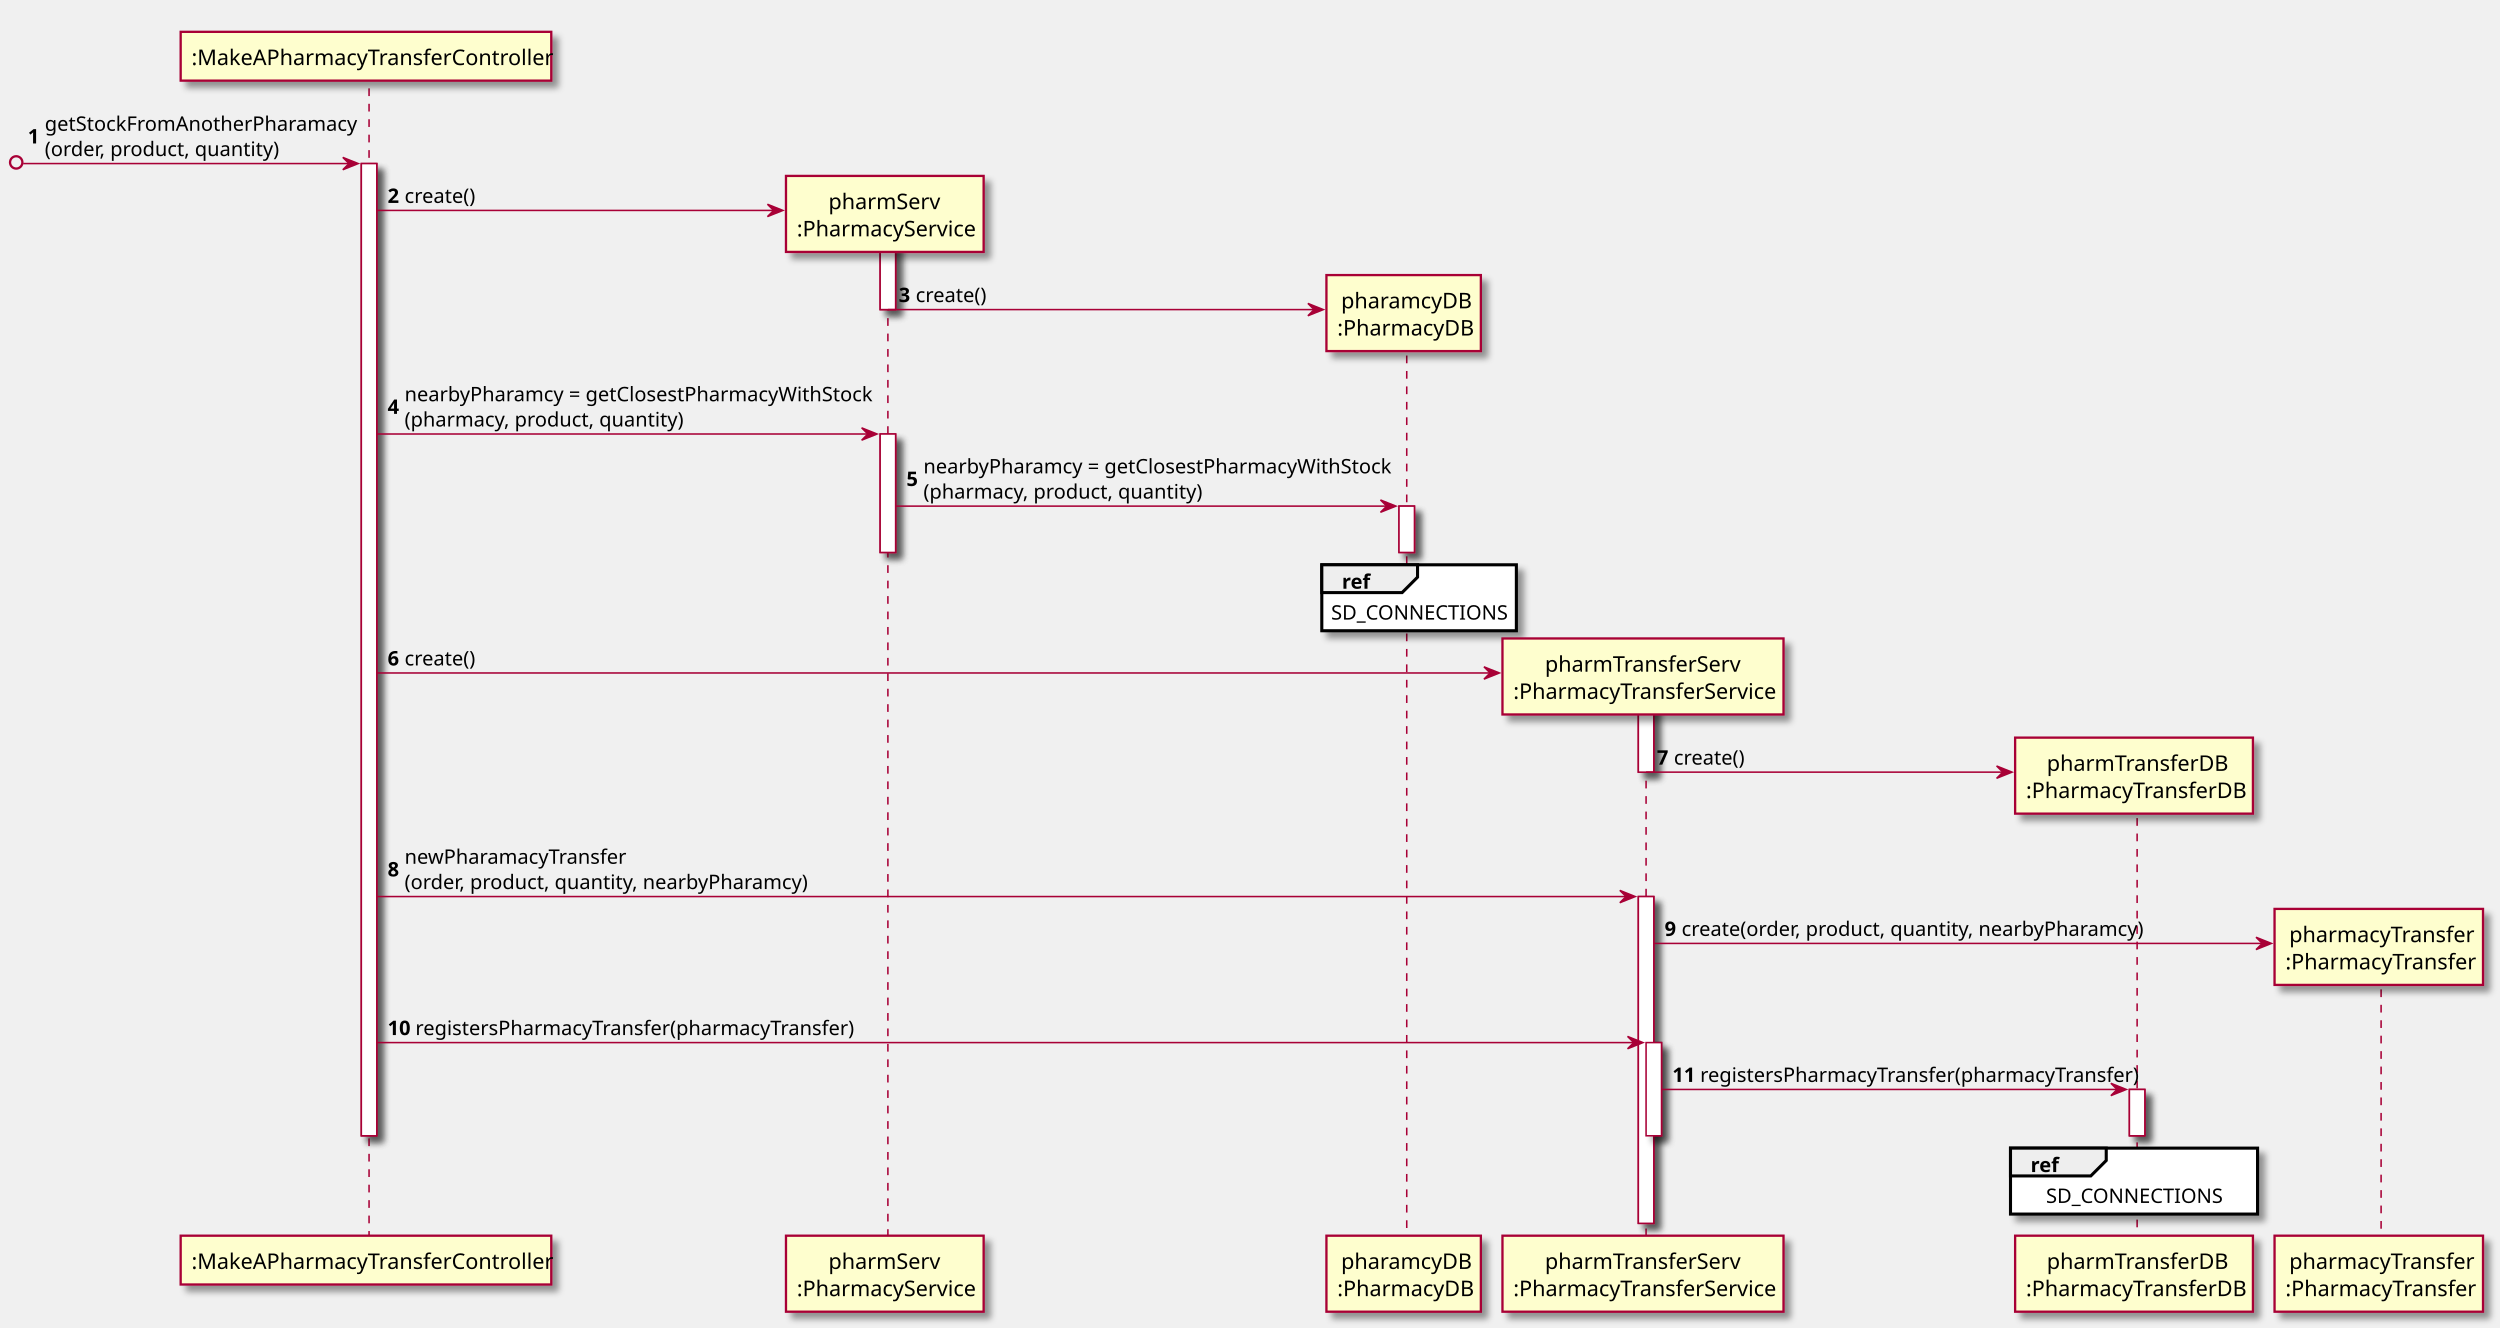
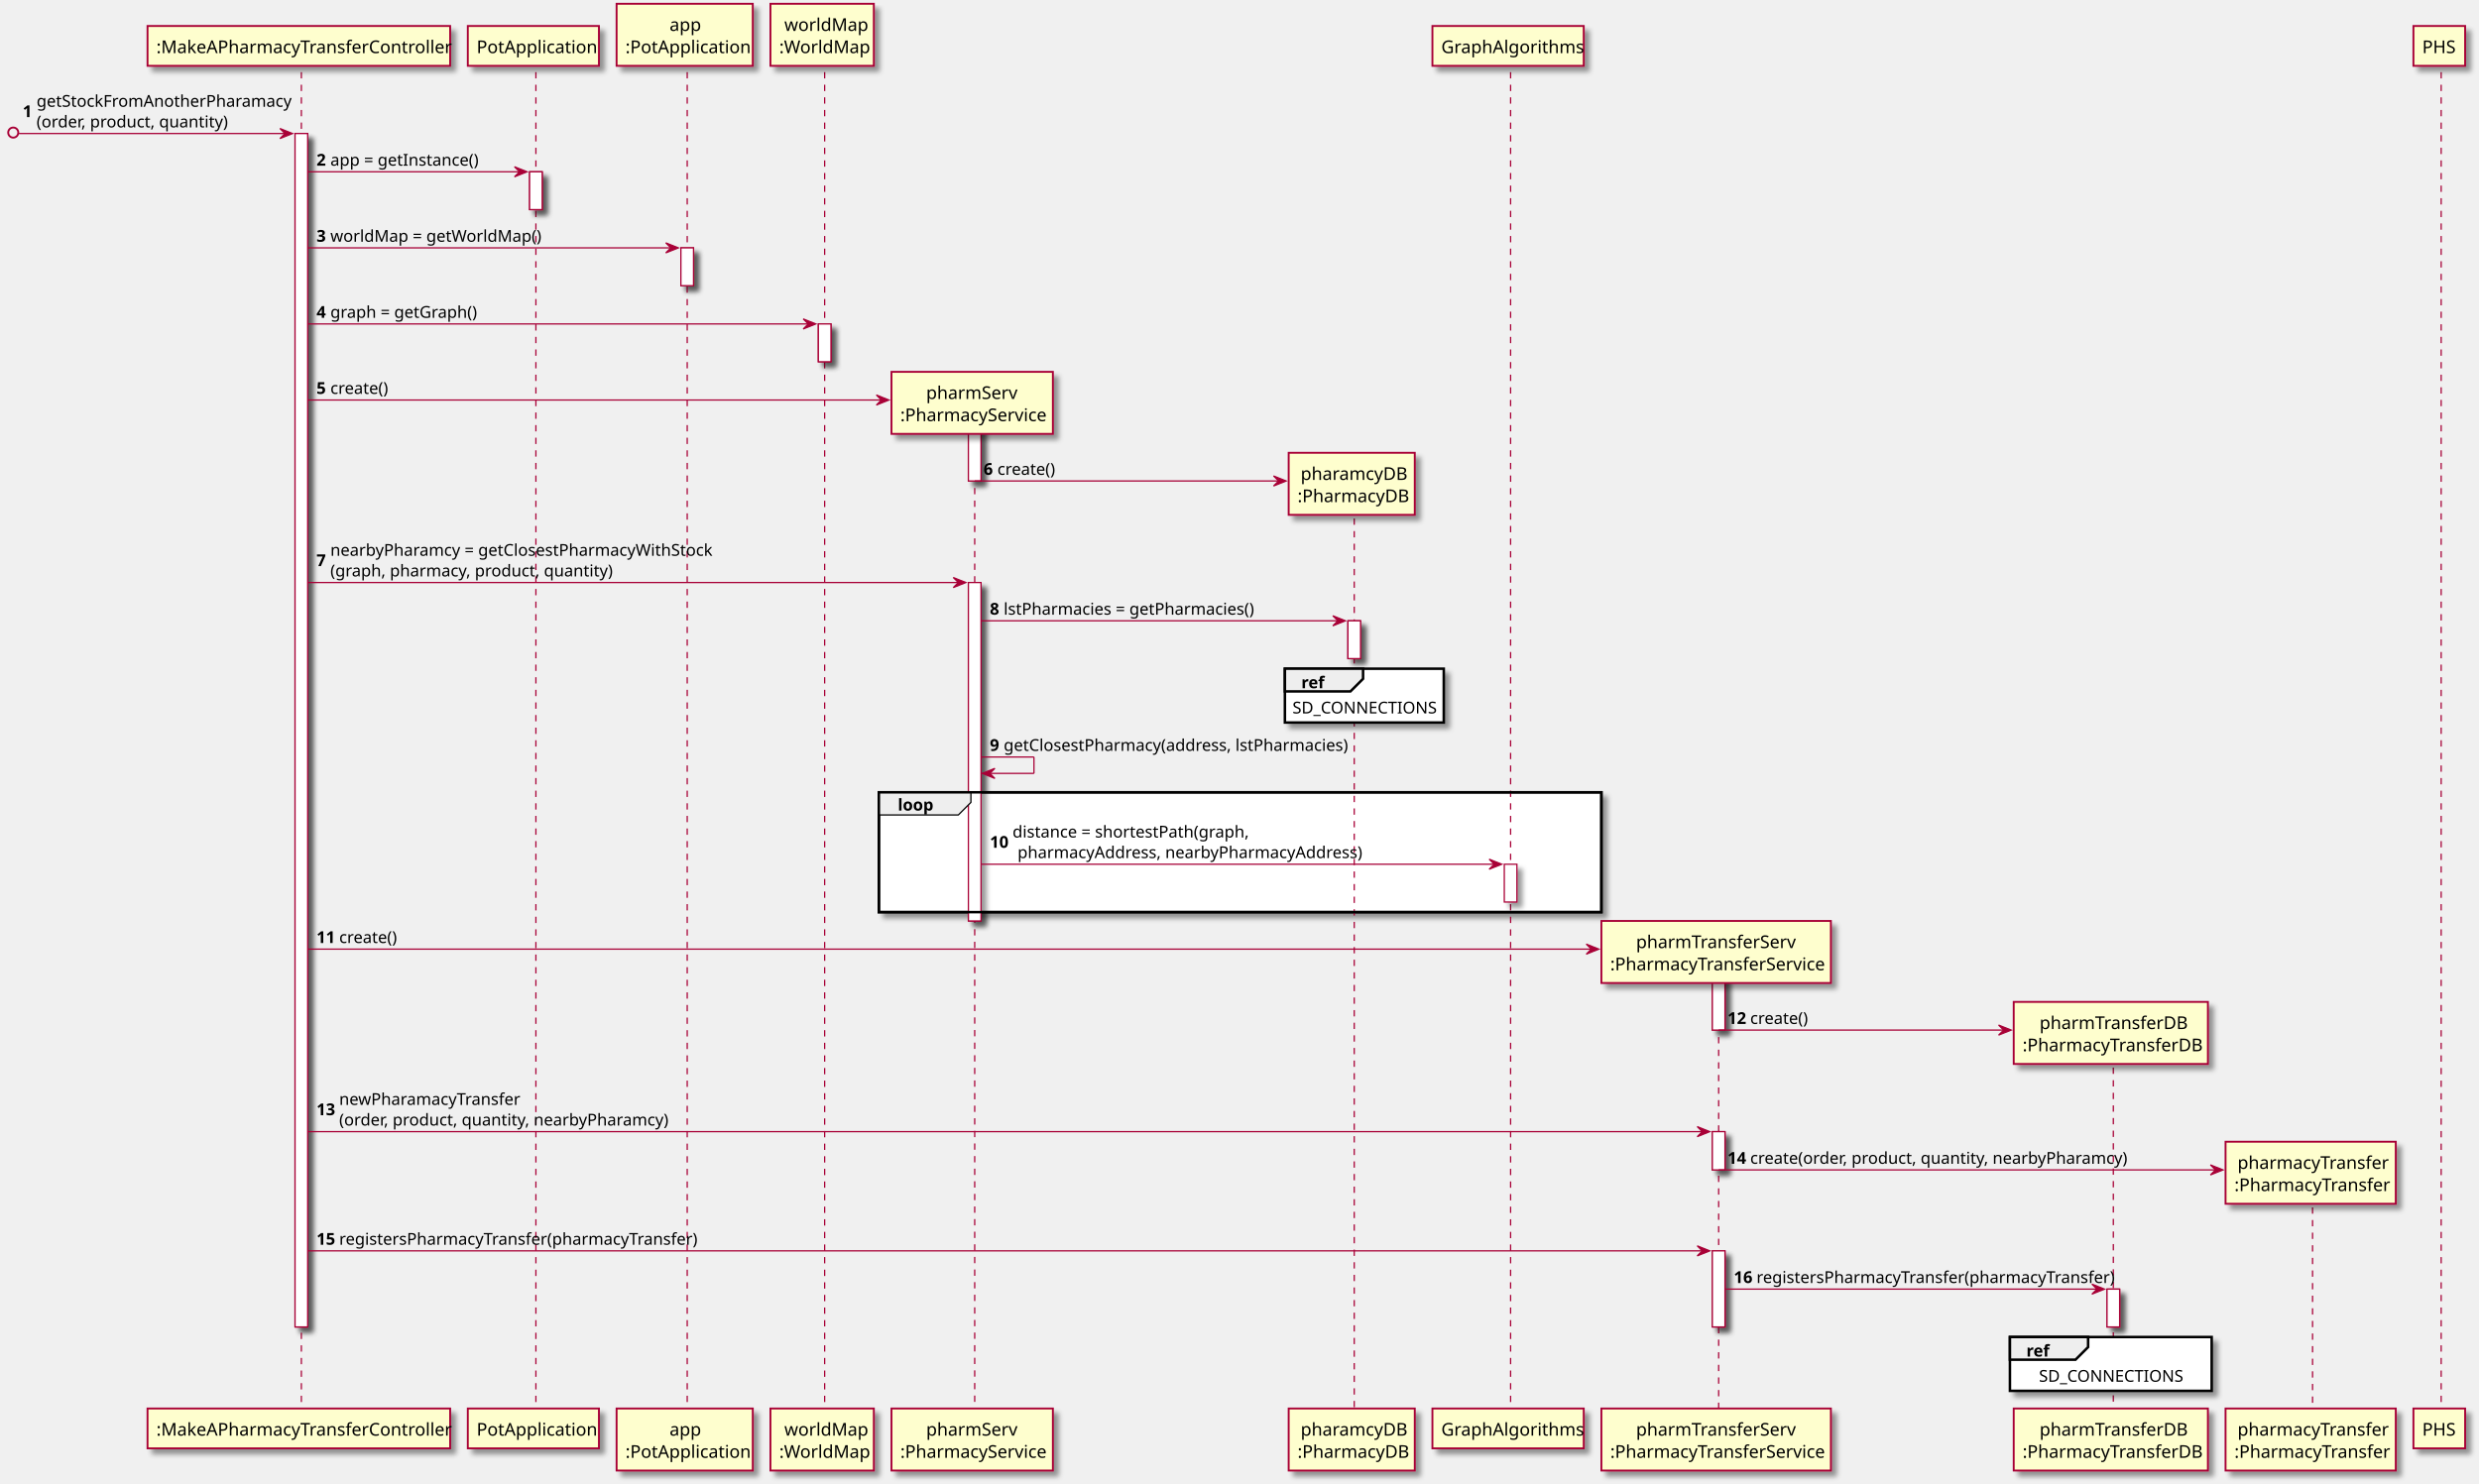
- <svg xmlns="http://www.w3.org/2000/svg" contentScriptType="application/ecmascript" contentStyleType="text/css" height="860px" preserveAspectRatio="none" style="width:1619px;height:860px;" version="1.1" viewBox="0 0 1619 860" width="1619px" zoomAndPan="magnify">
+ <svg xmlns="http://www.w3.org/2000/svg" contentScriptType="application/ecmascript" contentStyleType="text/css" height="1177px" preserveAspectRatio="none" style="width:1966px;height:1177px;" version="1.1" viewBox="0 0 1966 1177" width="1966px" zoomAndPan="magnify">
  <defs>
-     <filter height="300%" id="f1alpgncygvl6y" width="300%" x="-1" y="-1">
+     <filter height="300%" id="fee8aoqohk8it" width="300%" x="-1" y="-1">
      <feGaussianBlur result="blurOut" stdDeviation="2.0" />
      <feColorMatrix in="blurOut" result="blurOut2" type="matrix" values="0 0 0 0 0 0 0 0 0 0 0 0 0 0 0 0 0 0 .4 0" />
      <feOffset dx="4.0" dy="4.0" in="blurOut2" result="blurOut3" />
      <feBlend in="SourceGraphic" in2="blurOut3" mode="normal" />
    </filter>
  </defs>
  <g>
-     <rect fill="#FFFFFF" filter="url(#f1alpgncygvl6y)" height="629.609" style="stroke: #A80036; stroke-width: 1.0;" width="10" x="234" y="105.922" />
-     <rect fill="#FFFFFF" filter="url(#f1alpgncygvl6y)" height="54.219" style="stroke: #A80036; stroke-width: 1.0;" width="10" x="570" y="146.273" />
-     <rect fill="#FFFFFF" filter="url(#f1alpgncygvl6y)" height="76.703" style="stroke: #A80036; stroke-width: 1.0;" width="10" x="570" y="281.062" />
-     <rect fill="#FFFFFF" filter="url(#f1alpgncygvl6y)" height="30" style="stroke: #A80036; stroke-width: 1.0;" width="10" x="906" y="327.766" />
-     <rect fill="#FFFFFF" filter="url(#f1alpgncygvl6y)" height="54.219" style="stroke: #A80036; stroke-width: 1.0;" width="10" x="1061" y="445.82" />
-     <rect fill="#FFFFFF" filter="url(#f1alpgncygvl6y)" height="211.625" style="stroke: #A80036; stroke-width: 1.0;" width="10" x="1061" y="580.609" />
-     <rect fill="#FFFFFF" filter="url(#f1alpgncygvl6y)" height="60.352" style="stroke: #A80036; stroke-width: 1.0;" width="10" x="1066" y="675.18" />
-     <rect fill="#FFFFFF" filter="url(#f1alpgncygvl6y)" height="30" style="stroke: #A80036; stroke-width: 1.0;" width="10" x="1379" y="705.531" />
-     <line style="stroke: #A80036; stroke-width: 1.0; stroke-dasharray: 5.0,5.0;" x1="239" x2="239" y1="57.219" y2="801.234" />
-     <line style="stroke: #A80036; stroke-width: 1.0; stroke-dasharray: 5.0,5.0;" x1="575" x2="575" y1="156.031" y2="801.234" />
-     <line style="stroke: #A80036; stroke-width: 1.0; stroke-dasharray: 5.0,5.0;" x1="911" x2="911" y1="220.25" y2="801.234" />
-     <line style="stroke: #A80036; stroke-width: 1.0; stroke-dasharray: 5.0,5.0;" x1="1066" x2="1066" y1="455.578" y2="801.234" />
-     <line style="stroke: #A80036; stroke-width: 1.0; stroke-dasharray: 5.0,5.0;" x1="1384" x2="1384" y1="519.797" y2="801.234" />
-     <line style="stroke: #A80036; stroke-width: 1.0; stroke-dasharray: 5.0,5.0;" x1="1542" x2="1542" y1="630.719" y2="801.234" />
-     <rect fill="#FEFECE" filter="url(#f1alpgncygvl6y)" height="31.609" style="stroke: #A80036; stroke-width: 1.5;" width="240" x="117" y="20.609" />
+     <rect fill="#FFFFFF" filter="url(#fee8aoqohk8it)" height="946.719" style="stroke: #A80036; stroke-width: 1.0;" width="10" x="234" y="105.922" />
+     <rect fill="#FFFFFF" filter="url(#fee8aoqohk8it)" height="30" style="stroke: #A80036; stroke-width: 1.0;" width="10" x="420" y="136.273" />
+     <rect fill="#FFFFFF" filter="url(#fee8aoqohk8it)" height="30" style="stroke: #A80036; stroke-width: 1.0;" width="10" x="540" y="196.625" />
+     <rect fill="#FFFFFF" filter="url(#fee8aoqohk8it)" height="30" style="stroke: #A80036; stroke-width: 1.0;" width="10" x="649" y="256.977" />
+     <rect fill="#FFFFFF" filter="url(#fee8aoqohk8it)" height="54.219" style="stroke: #A80036; stroke-width: 1.0;" width="10" x="768" y="327.328" />
+     <rect fill="#FFFFFF" filter="url(#fee8aoqohk8it)" height="268.461" style="stroke: #A80036; stroke-width: 1.0;" width="10" x="768" y="462.117" />
+     <rect fill="#FFFFFF" filter="url(#fee8aoqohk8it)" height="30" style="stroke: #A80036; stroke-width: 1.0;" width="10" x="1069" y="492.469" />
+     <rect fill="#FFFFFF" filter="url(#fee8aoqohk8it)" height="30" style="stroke: #A80036; stroke-width: 1.0;" width="10" x="1193" y="685.578" />
+     <rect fill="#FFFFFF" filter="url(#fee8aoqohk8it)" height="54.219" style="stroke: #A80036; stroke-width: 1.0;" width="10" x="1358" y="762.93" />
+     <rect fill="#FFFFFF" filter="url(#fee8aoqohk8it)" height="30.352" style="stroke: #A80036; stroke-width: 1.0;" width="10" x="1358" y="897.719" />
+     <rect fill="#FFFFFF" filter="url(#fee8aoqohk8it)" height="60.352" style="stroke: #A80036; stroke-width: 1.0;" width="10" x="1358" y="992.289" />
+     <rect fill="#FFFFFF" filter="url(#fee8aoqohk8it)" height="30" style="stroke: #A80036; stroke-width: 1.0;" width="10" x="1671" y="1022.641" />
+     <rect fill="#FFFFFF" filter="url(#fee8aoqohk8it)" height="95.055" style="stroke: #000000; stroke-width: 2.0;" width="573" x="697" y="628.523" />
+     <line style="stroke: #A80036; stroke-width: 1.0; stroke-dasharray: 5.0,5.0;" x1="239" x2="239" y1="57.219" y2="1118.344" />
+     <line style="stroke: #A80036; stroke-width: 1.0; stroke-dasharray: 5.0,5.0;" x1="425" x2="425" y1="57.219" y2="1118.344" />
+     <line style="stroke: #A80036; stroke-width: 1.0; stroke-dasharray: 5.0,5.0;" x1="545" x2="545" y1="57.219" y2="1118.344" />
+     <line style="stroke: #A80036; stroke-width: 1.0; stroke-dasharray: 5.0,5.0;" x1="654" x2="654" y1="57.219" y2="1118.344" />
+     <line style="stroke: #A80036; stroke-width: 1.0; stroke-dasharray: 5.0,5.0;" x1="773" x2="773" y1="337.086" y2="1118.344" />
+     <line style="stroke: #A80036; stroke-width: 1.0; stroke-dasharray: 5.0,5.0;" x1="1074" x2="1074" y1="401.305" y2="1118.344" />
+     <line style="stroke: #A80036; stroke-width: 1.0; stroke-dasharray: 5.0,5.0;" x1="1198" x2="1198" y1="57.219" y2="1118.344" />
+     <line style="stroke: #A80036; stroke-width: 1.0; stroke-dasharray: 5.0,5.0;" x1="1363" x2="1363" y1="772.688" y2="1118.344" />
+     <line style="stroke: #A80036; stroke-width: 1.0; stroke-dasharray: 5.0,5.0;" x1="1676" x2="1676" y1="836.906" y2="1118.344" />
+     <line style="stroke: #A80036; stroke-width: 1.0; stroke-dasharray: 5.0,5.0;" x1="1834" x2="1834" y1="947.828" y2="1118.344" />
+     <line style="stroke: #A80036; stroke-width: 1.0; stroke-dasharray: 5.0,5.0;" x1="1936" x2="1936" y1="57.219" y2="1118.344" />
+     <rect fill="#FEFECE" filter="url(#fee8aoqohk8it)" height="31.609" style="stroke: #A80036; stroke-width: 1.5;" width="240" x="117" y="20.609" />
    <text fill="#000000" font-family="sans-serif" font-size="14" lengthAdjust="spacingAndGlyphs" textLength="226" x="124" y="42.143">:MakeAPharmacyTransferController</text>
-     <rect fill="#FEFECE" filter="url(#f1alpgncygvl6y)" height="31.609" style="stroke: #A80036; stroke-width: 1.5;" width="240" x="117" y="800.234" />
-     <text fill="#000000" font-family="sans-serif" font-size="14" lengthAdjust="spacingAndGlyphs" textLength="226" x="124" y="821.768">:MakeAPharmacyTransferController</text>
-     <rect fill="#FEFECE" filter="url(#f1alpgncygvl6y)" height="49.219" style="stroke: #A80036; stroke-width: 1.5;" width="128" x="509" y="800.234" />
-     <text fill="#000000" font-family="sans-serif" font-size="14" lengthAdjust="spacingAndGlyphs" textLength="69" x="536.5" y="821.768">pharmServ</text>
-     <text fill="#000000" font-family="sans-serif" font-size="14" lengthAdjust="spacingAndGlyphs" textLength="114" x="516" y="839.377">:PharmacyService</text>
-     <rect fill="#FEFECE" filter="url(#f1alpgncygvl6y)" height="49.219" style="stroke: #A80036; stroke-width: 1.5;" width="100" x="859" y="800.234" />
-     <text fill="#000000" font-family="sans-serif" font-size="14" lengthAdjust="spacingAndGlyphs" textLength="81" x="868.5" y="821.768">pharamcyDB</text>
-     <text fill="#000000" font-family="sans-serif" font-size="14" lengthAdjust="spacingAndGlyphs" textLength="86" x="866" y="839.377">:PharmacyDB</text>
-     <rect fill="#FEFECE" filter="url(#f1alpgncygvl6y)" height="49.219" style="stroke: #A80036; stroke-width: 1.5;" width="182" x="973" y="800.234" />
-     <text fill="#000000" font-family="sans-serif" font-size="14" lengthAdjust="spacingAndGlyphs" textLength="123" x="1000.5" y="821.768">pharmTransferServ</text>
-     <text fill="#000000" font-family="sans-serif" font-size="14" lengthAdjust="spacingAndGlyphs" textLength="168" x="980" y="839.377">:PharmacyTransferService</text>
-     <rect fill="#FEFECE" filter="url(#f1alpgncygvl6y)" height="49.219" style="stroke: #A80036; stroke-width: 1.5;" width="154" x="1305" y="800.234" />
-     <text fill="#000000" font-family="sans-serif" font-size="14" lengthAdjust="spacingAndGlyphs" textLength="113" x="1325.5" y="821.768">pharmTransferDB</text>
-     <text fill="#000000" font-family="sans-serif" font-size="14" lengthAdjust="spacingAndGlyphs" textLength="140" x="1312" y="839.377">:PharmacyTransferDB</text>
-     <rect fill="#FEFECE" filter="url(#f1alpgncygvl6y)" height="49.219" style="stroke: #A80036; stroke-width: 1.5;" width="135" x="1473" y="800.234" />
-     <text fill="#000000" font-family="sans-serif" font-size="14" lengthAdjust="spacingAndGlyphs" textLength="116" x="1482.5" y="821.768">pharmacyTransfer</text>
-     <text fill="#000000" font-family="sans-serif" font-size="14" lengthAdjust="spacingAndGlyphs" textLength="121" x="1480" y="839.377">:PharmacyTransfer</text>
-     <rect fill="#FFFFFF" filter="url(#f1alpgncygvl6y)" height="629.609" style="stroke: #A80036; stroke-width: 1.0;" width="10" x="234" y="105.922" />
-     <rect fill="#FFFFFF" filter="url(#f1alpgncygvl6y)" height="54.219" style="stroke: #A80036; stroke-width: 1.0;" width="10" x="570" y="146.273" />
-     <rect fill="#FFFFFF" filter="url(#f1alpgncygvl6y)" height="76.703" style="stroke: #A80036; stroke-width: 1.0;" width="10" x="570" y="281.062" />
-     <rect fill="#FFFFFF" filter="url(#f1alpgncygvl6y)" height="30" style="stroke: #A80036; stroke-width: 1.0;" width="10" x="906" y="327.766" />
-     <rect fill="#FFFFFF" filter="url(#f1alpgncygvl6y)" height="54.219" style="stroke: #A80036; stroke-width: 1.0;" width="10" x="1061" y="445.82" />
-     <rect fill="#FFFFFF" filter="url(#f1alpgncygvl6y)" height="211.625" style="stroke: #A80036; stroke-width: 1.0;" width="10" x="1061" y="580.609" />
-     <rect fill="#FFFFFF" filter="url(#f1alpgncygvl6y)" height="60.352" style="stroke: #A80036; stroke-width: 1.0;" width="10" x="1066" y="675.18" />
-     <rect fill="#FFFFFF" filter="url(#f1alpgncygvl6y)" height="30" style="stroke: #A80036; stroke-width: 1.0;" width="10" x="1379" y="705.531" />
+     <rect fill="#FEFECE" filter="url(#fee8aoqohk8it)" height="31.609" style="stroke: #A80036; stroke-width: 1.5;" width="240" x="117" y="1117.344" />
+     <text fill="#000000" font-family="sans-serif" font-size="14" lengthAdjust="spacingAndGlyphs" textLength="226" x="124" y="1138.877">:MakeAPharmacyTransferController</text>
+     <rect fill="#FEFECE" filter="url(#fee8aoqohk8it)" height="31.609" style="stroke: #A80036; stroke-width: 1.5;" width="104" x="371" y="20.609" />
+     <text fill="#000000" font-family="sans-serif" font-size="14" lengthAdjust="spacingAndGlyphs" textLength="90" x="378" y="42.143">PotApplication</text>
+     <rect fill="#FEFECE" filter="url(#fee8aoqohk8it)" height="31.609" style="stroke: #A80036; stroke-width: 1.5;" width="104" x="371" y="1117.344" />
+     <text fill="#000000" font-family="sans-serif" font-size="14" lengthAdjust="spacingAndGlyphs" textLength="90" x="378" y="1138.877">PotApplication</text>
+     <rect fill="#FEFECE" filter="url(#fee8aoqohk8it)" height="49.219" style="stroke: #A80036; stroke-width: 1.5;" width="108" x="489" y="3" />
+     <text fill="#000000" font-family="sans-serif" font-size="14" lengthAdjust="spacingAndGlyphs" textLength="24" x="531" y="24.533">app</text>
+     <text fill="#000000" font-family="sans-serif" font-size="14" lengthAdjust="spacingAndGlyphs" textLength="94" x="496" y="42.143">:PotApplication</text>
+     <rect fill="#FEFECE" filter="url(#fee8aoqohk8it)" height="49.219" style="stroke: #A80036; stroke-width: 1.5;" width="108" x="489" y="1117.344" />
+     <text fill="#000000" font-family="sans-serif" font-size="14" lengthAdjust="spacingAndGlyphs" textLength="24" x="531" y="1138.877">app</text>
+     <text fill="#000000" font-family="sans-serif" font-size="14" lengthAdjust="spacingAndGlyphs" textLength="94" x="496" y="1156.486">:PotApplication</text>
+     <rect fill="#FEFECE" filter="url(#fee8aoqohk8it)" height="49.219" style="stroke: #A80036; stroke-width: 1.5;" width="82" x="611" y="3" />
+     <text fill="#000000" font-family="sans-serif" font-size="14" lengthAdjust="spacingAndGlyphs" textLength="60" x="622" y="24.533">worldMap</text>
+     <text fill="#000000" font-family="sans-serif" font-size="14" lengthAdjust="spacingAndGlyphs" textLength="68" x="618" y="42.143">:WorldMap</text>
+     <rect fill="#FEFECE" filter="url(#fee8aoqohk8it)" height="49.219" style="stroke: #A80036; stroke-width: 1.5;" width="82" x="611" y="1117.344" />
+     <text fill="#000000" font-family="sans-serif" font-size="14" lengthAdjust="spacingAndGlyphs" textLength="60" x="622" y="1138.877">worldMap</text>
+     <text fill="#000000" font-family="sans-serif" font-size="14" lengthAdjust="spacingAndGlyphs" textLength="68" x="618" y="1156.486">:WorldMap</text>
+     <rect fill="#FEFECE" filter="url(#fee8aoqohk8it)" height="49.219" style="stroke: #A80036; stroke-width: 1.5;" width="128" x="707" y="1117.344" />
+     <text fill="#000000" font-family="sans-serif" font-size="14" lengthAdjust="spacingAndGlyphs" textLength="69" x="734.5" y="1138.877">pharmServ</text>
+     <text fill="#000000" font-family="sans-serif" font-size="14" lengthAdjust="spacingAndGlyphs" textLength="114" x="714" y="1156.486">:PharmacyService</text>
+     <rect fill="#FEFECE" filter="url(#fee8aoqohk8it)" height="49.219" style="stroke: #A80036; stroke-width: 1.5;" width="100" x="1022" y="1117.344" />
+     <text fill="#000000" font-family="sans-serif" font-size="14" lengthAdjust="spacingAndGlyphs" textLength="81" x="1031.5" y="1138.877">pharamcyDB</text>
+     <text fill="#000000" font-family="sans-serif" font-size="14" lengthAdjust="spacingAndGlyphs" textLength="86" x="1029" y="1156.486">:PharmacyDB</text>
+     <rect fill="#FEFECE" filter="url(#fee8aoqohk8it)" height="31.609" style="stroke: #A80036; stroke-width: 1.5;" width="120" x="1136" y="20.609" />
+     <text fill="#000000" font-family="sans-serif" font-size="14" lengthAdjust="spacingAndGlyphs" textLength="106" x="1143" y="42.143">GraphAlgorithms</text>
+     <rect fill="#FEFECE" filter="url(#fee8aoqohk8it)" height="31.609" style="stroke: #A80036; stroke-width: 1.5;" width="120" x="1136" y="1117.344" />
+     <text fill="#000000" font-family="sans-serif" font-size="14" lengthAdjust="spacingAndGlyphs" textLength="106" x="1143" y="1138.877">GraphAlgorithms</text>
+     <rect fill="#FEFECE" filter="url(#fee8aoqohk8it)" height="49.219" style="stroke: #A80036; stroke-width: 1.5;" width="182" x="1270" y="1117.344" />
+     <text fill="#000000" font-family="sans-serif" font-size="14" lengthAdjust="spacingAndGlyphs" textLength="123" x="1297.5" y="1138.877">pharmTransferServ</text>
+     <text fill="#000000" font-family="sans-serif" font-size="14" lengthAdjust="spacingAndGlyphs" textLength="168" x="1277" y="1156.486">:PharmacyTransferService</text>
+     <rect fill="#FEFECE" filter="url(#fee8aoqohk8it)" height="49.219" style="stroke: #A80036; stroke-width: 1.5;" width="154" x="1597" y="1117.344" />
+     <text fill="#000000" font-family="sans-serif" font-size="14" lengthAdjust="spacingAndGlyphs" textLength="113" x="1617.5" y="1138.877">pharmTransferDB</text>
+     <text fill="#000000" font-family="sans-serif" font-size="14" lengthAdjust="spacingAndGlyphs" textLength="140" x="1604" y="1156.486">:PharmacyTransferDB</text>
+     <rect fill="#FEFECE" filter="url(#fee8aoqohk8it)" height="49.219" style="stroke: #A80036; stroke-width: 1.5;" width="135" x="1765" y="1117.344" />
+     <text fill="#000000" font-family="sans-serif" font-size="14" lengthAdjust="spacingAndGlyphs" textLength="116" x="1774.5" y="1138.877">pharmacyTransfer</text>
+     <text fill="#000000" font-family="sans-serif" font-size="14" lengthAdjust="spacingAndGlyphs" textLength="121" x="1772" y="1156.486">:PharmacyTransfer</text>
+     <rect fill="#FEFECE" filter="url(#fee8aoqohk8it)" height="31.609" style="stroke: #A80036; stroke-width: 1.5;" width="41" x="1914" y="20.609" />
+     <text fill="#000000" font-family="sans-serif" font-size="14" lengthAdjust="spacingAndGlyphs" textLength="27" x="1921" y="42.143">PHS</text>
+     <rect fill="#FEFECE" filter="url(#fee8aoqohk8it)" height="31.609" style="stroke: #A80036; stroke-width: 1.5;" width="41" x="1914" y="1117.344" />
+     <text fill="#000000" font-family="sans-serif" font-size="14" lengthAdjust="spacingAndGlyphs" textLength="27" x="1921" y="1138.877">PHS</text>
+     <rect fill="#FFFFFF" filter="url(#fee8aoqohk8it)" height="946.719" style="stroke: #A80036; stroke-width: 1.0;" width="10" x="234" y="105.922" />
+     <rect fill="#FFFFFF" filter="url(#fee8aoqohk8it)" height="30" style="stroke: #A80036; stroke-width: 1.0;" width="10" x="420" y="136.273" />
+     <rect fill="#FFFFFF" filter="url(#fee8aoqohk8it)" height="30" style="stroke: #A80036; stroke-width: 1.0;" width="10" x="540" y="196.625" />
+     <rect fill="#FFFFFF" filter="url(#fee8aoqohk8it)" height="30" style="stroke: #A80036; stroke-width: 1.0;" width="10" x="649" y="256.977" />
+     <rect fill="#FFFFFF" filter="url(#fee8aoqohk8it)" height="54.219" style="stroke: #A80036; stroke-width: 1.0;" width="10" x="768" y="327.328" />
+     <rect fill="#FFFFFF" filter="url(#fee8aoqohk8it)" height="268.461" style="stroke: #A80036; stroke-width: 1.0;" width="10" x="768" y="462.117" />
+     <rect fill="#FFFFFF" filter="url(#fee8aoqohk8it)" height="30" style="stroke: #A80036; stroke-width: 1.0;" width="10" x="1069" y="492.469" />
+     <rect fill="#FFFFFF" filter="url(#fee8aoqohk8it)" height="30" style="stroke: #A80036; stroke-width: 1.0;" width="10" x="1193" y="685.578" />
+     <rect fill="#FFFFFF" filter="url(#fee8aoqohk8it)" height="54.219" style="stroke: #A80036; stroke-width: 1.0;" width="10" x="1358" y="762.93" />
+     <rect fill="#FFFFFF" filter="url(#fee8aoqohk8it)" height="30.352" style="stroke: #A80036; stroke-width: 1.0;" width="10" x="1358" y="897.719" />
+     <rect fill="#FFFFFF" filter="url(#fee8aoqohk8it)" height="60.352" style="stroke: #A80036; stroke-width: 1.0;" width="10" x="1358" y="992.289" />
+     <rect fill="#FFFFFF" filter="url(#fee8aoqohk8it)" height="30" style="stroke: #A80036; stroke-width: 1.0;" width="10" x="1671" y="1022.641" />
    <ellipse cx="10.5" cy="105.172" fill="none" rx="4" ry="4" style="stroke: #A80036; stroke-width: 1.5;" />
    <polygon fill="#A80036" points="222,101.922,232,105.922,222,109.922,226,105.922" style="stroke: #A80036; stroke-width: 1.0;" />
    <line style="stroke: #A80036; stroke-width: 1.0;" x1="15" x2="228" y1="105.922" y2="105.922" />
    <text fill="#000000" font-family="sans-serif" font-size="13" font-weight="bold" lengthAdjust="spacingAndGlyphs" textLength="7" x="18" y="92.89">1</text>
    <text fill="#000000" font-family="sans-serif" font-size="13" lengthAdjust="spacingAndGlyphs" textLength="193" x="29" y="84.714">getStockFromAnotherPharamacy</text>
    <text fill="#000000" font-family="sans-serif" font-size="13" lengthAdjust="spacingAndGlyphs" textLength="142" x="29" y="101.065">(order, product, quantity)</text>
-     <polygon fill="#A80036" points="497,132.273,507,136.273,497,140.273,501,136.273" style="stroke: #A80036; stroke-width: 1.0;" />
-     <line style="stroke: #A80036; stroke-width: 1.0;" x1="244" x2="503" y1="136.273" y2="136.273" />
+     <polygon fill="#A80036" points="408,132.273,418,136.273,408,140.273,412,136.273" style="stroke: #A80036; stroke-width: 1.0;" />
+     <line style="stroke: #A80036; stroke-width: 1.0;" x1="244" x2="414" y1="136.273" y2="136.273" />
    <text fill="#000000" font-family="sans-serif" font-size="13" font-weight="bold" lengthAdjust="spacingAndGlyphs" textLength="7" x="251" y="131.417">2</text>
-     <text fill="#000000" font-family="sans-serif" font-size="13" lengthAdjust="spacingAndGlyphs" textLength="44" x="262" y="131.417">create()</text>
-     <rect fill="#FEFECE" filter="url(#f1alpgncygvl6y)" height="49.219" style="stroke: #A80036; stroke-width: 1.5;" width="128" x="509" y="113.922" />
-     <text fill="#000000" font-family="sans-serif" font-size="14" lengthAdjust="spacingAndGlyphs" textLength="69" x="536.5" y="135.455">pharmServ</text>
-     <text fill="#000000" font-family="sans-serif" font-size="14" lengthAdjust="spacingAndGlyphs" textLength="114" x="516" y="153.065">:PharmacyService</text>
-     <polygon fill="#A80036" points="847,196.492,857,200.492,847,204.492,851,200.492" style="stroke: #A80036; stroke-width: 1.0;" />
-     <line style="stroke: #A80036; stroke-width: 1.0;" x1="575" x2="853" y1="200.492" y2="200.492" />
-     <text fill="#000000" font-family="sans-serif" font-size="13" font-weight="bold" lengthAdjust="spacingAndGlyphs" textLength="7" x="582" y="195.636">3</text>
-     <text fill="#000000" font-family="sans-serif" font-size="13" lengthAdjust="spacingAndGlyphs" textLength="44" x="593" y="195.636">create()</text>
-     <rect fill="#FEFECE" filter="url(#f1alpgncygvl6y)" height="49.219" style="stroke: #A80036; stroke-width: 1.5;" width="100" x="859" y="178.141" />
-     <text fill="#000000" font-family="sans-serif" font-size="14" lengthAdjust="spacingAndGlyphs" textLength="81" x="868.5" y="199.674">pharamcyDB</text>
-     <text fill="#000000" font-family="sans-serif" font-size="14" lengthAdjust="spacingAndGlyphs" textLength="86" x="866" y="217.283">:PharmacyDB</text>
-     <polygon fill="#A80036" points="558,277.062,568,281.062,558,285.062,562,281.062" style="stroke: #A80036; stroke-width: 1.0;" />
-     <line style="stroke: #A80036; stroke-width: 1.0;" x1="244" x2="564" y1="281.062" y2="281.062" />
-     <text fill="#000000" font-family="sans-serif" font-size="13" font-weight="bold" lengthAdjust="spacingAndGlyphs" textLength="7" x="251" y="268.03">4</text>
-     <text fill="#000000" font-family="sans-serif" font-size="13" lengthAdjust="spacingAndGlyphs" textLength="296" x="262" y="259.854">nearbyPharamcy = getClosestPharmacyWithStock</text>
-     <text fill="#000000" font-family="sans-serif" font-size="13" lengthAdjust="spacingAndGlyphs" textLength="170" x="262" y="276.206">(pharmacy, product, quantity)</text>
-     <polygon fill="#A80036" points="894,323.766,904,327.766,894,331.766,898,327.766" style="stroke: #A80036; stroke-width: 1.0;" />
-     <line style="stroke: #A80036; stroke-width: 1.0;" x1="580" x2="900" y1="327.766" y2="327.766" />
-     <text fill="#000000" font-family="sans-serif" font-size="13" font-weight="bold" lengthAdjust="spacingAndGlyphs" textLength="7" x="587" y="314.733">5</text>
-     <text fill="#000000" font-family="sans-serif" font-size="13" lengthAdjust="spacingAndGlyphs" textLength="296" x="598" y="306.558">nearbyPharamcy = getClosestPharmacyWithStock</text>
-     <text fill="#000000" font-family="sans-serif" font-size="13" lengthAdjust="spacingAndGlyphs" textLength="170" x="598" y="322.909">(pharmacy, product, quantity)</text>
-     <rect fill="#FFFFFF" filter="url(#f1alpgncygvl6y)" height="42.703" style="stroke: #000000; stroke-width: 2.0;" width="126" x="856" y="365.766" />
-     <polygon fill="#EEEEEE" points="856,365.766,918,365.766,918,373.766,908,383.766,856,383.766,856,365.766" style="stroke: #000000; stroke-width: 2.0;" />
-     <text fill="#000000" font-family="sans-serif" font-size="13" font-weight="bold" lengthAdjust="spacingAndGlyphs" textLength="17" x="869" y="381.261">ref</text>
-     <text fill="#000000" font-family="sans-serif" font-size="13" lengthAdjust="spacingAndGlyphs" textLength="118" x="862" y="401.261">SD_CONNECTIONS</text>
-     <polygon fill="#A80036" points="961,431.82,971,435.82,961,439.82,965,435.82" style="stroke: #A80036; stroke-width: 1.0;" />
-     <line style="stroke: #A80036; stroke-width: 1.0;" x1="244" x2="967" y1="435.82" y2="435.82" />
-     <text fill="#000000" font-family="sans-serif" font-size="13" font-weight="bold" lengthAdjust="spacingAndGlyphs" textLength="7" x="251" y="430.964">6</text>
-     <text fill="#000000" font-family="sans-serif" font-size="13" lengthAdjust="spacingAndGlyphs" textLength="44" x="262" y="430.964">create()</text>
-     <rect fill="#FEFECE" filter="url(#f1alpgncygvl6y)" height="49.219" style="stroke: #A80036; stroke-width: 1.5;" width="182" x="973" y="413.469" />
-     <text fill="#000000" font-family="sans-serif" font-size="14" lengthAdjust="spacingAndGlyphs" textLength="123" x="1000.5" y="435.002">pharmTransferServ</text>
-     <text fill="#000000" font-family="sans-serif" font-size="14" lengthAdjust="spacingAndGlyphs" textLength="168" x="980" y="452.611">:PharmacyTransferService</text>
-     <polygon fill="#A80036" points="1293,496.039,1303,500.039,1293,504.039,1297,500.039" style="stroke: #A80036; stroke-width: 1.0;" />
-     <line style="stroke: #A80036; stroke-width: 1.0;" x1="1066" x2="1299" y1="500.039" y2="500.039" />
-     <text fill="#000000" font-family="sans-serif" font-size="13" font-weight="bold" lengthAdjust="spacingAndGlyphs" textLength="7" x="1073" y="495.183">7</text>
-     <text fill="#000000" font-family="sans-serif" font-size="13" lengthAdjust="spacingAndGlyphs" textLength="44" x="1084" y="495.183">create()</text>
-     <rect fill="#FEFECE" filter="url(#f1alpgncygvl6y)" height="49.219" style="stroke: #A80036; stroke-width: 1.5;" width="154" x="1305" y="477.688" />
-     <text fill="#000000" font-family="sans-serif" font-size="14" lengthAdjust="spacingAndGlyphs" textLength="113" x="1325.5" y="499.221">pharmTransferDB</text>
-     <text fill="#000000" font-family="sans-serif" font-size="14" lengthAdjust="spacingAndGlyphs" textLength="140" x="1312" y="516.83">:PharmacyTransferDB</text>
-     <polygon fill="#A80036" points="1049,576.609,1059,580.609,1049,584.609,1053,580.609" style="stroke: #A80036; stroke-width: 1.0;" />
-     <line style="stroke: #A80036; stroke-width: 1.0;" x1="244" x2="1055" y1="580.609" y2="580.609" />
-     <text fill="#000000" font-family="sans-serif" font-size="13" font-weight="bold" lengthAdjust="spacingAndGlyphs" textLength="7" x="251" y="567.577">8</text>
-     <text fill="#000000" font-family="sans-serif" font-size="13" lengthAdjust="spacingAndGlyphs" textLength="135" x="262" y="559.401">newPharamacyTransfer</text>
-     <text fill="#000000" font-family="sans-serif" font-size="13" lengthAdjust="spacingAndGlyphs" textLength="248" x="262" y="575.753">(order, product, quantity, nearbyPharamcy)</text>
-     <polygon fill="#A80036" points="1461,606.961,1471,610.961,1461,614.961,1465,610.961" style="stroke: #A80036; stroke-width: 1.0;" />
-     <line style="stroke: #A80036; stroke-width: 1.0;" x1="1071" x2="1467" y1="610.961" y2="610.961" />
-     <text fill="#000000" font-family="sans-serif" font-size="13" font-weight="bold" lengthAdjust="spacingAndGlyphs" textLength="7" x="1078" y="606.105">9</text>
-     <text fill="#000000" font-family="sans-serif" font-size="13" lengthAdjust="spacingAndGlyphs" textLength="284" x="1089" y="606.105">create(order, product, quantity, nearbyPharamcy)</text>
-     <rect fill="#FEFECE" filter="url(#f1alpgncygvl6y)" height="49.219" style="stroke: #A80036; stroke-width: 1.5;" width="135" x="1473" y="588.609" />
-     <text fill="#000000" font-family="sans-serif" font-size="14" lengthAdjust="spacingAndGlyphs" textLength="116" x="1482.5" y="610.143">pharmacyTransfer</text>
-     <text fill="#000000" font-family="sans-serif" font-size="14" lengthAdjust="spacingAndGlyphs" textLength="121" x="1480" y="627.752">:PharmacyTransfer</text>
-     <polygon fill="#A80036" points="1054,671.18,1064,675.18,1054,679.18,1058,675.18" style="stroke: #A80036; stroke-width: 1.0;" />
-     <line style="stroke: #A80036; stroke-width: 1.0;" x1="244" x2="1060" y1="675.18" y2="675.18" />
-     <text fill="#000000" font-family="sans-serif" font-size="13" font-weight="bold" lengthAdjust="spacingAndGlyphs" textLength="14" x="251" y="670.323">10</text>
-     <text fill="#000000" font-family="sans-serif" font-size="13" lengthAdjust="spacingAndGlyphs" textLength="266" x="269" y="670.323">registersPharmacyTransfer(pharmacyTransfer)</text>
-     <polygon fill="#A80036" points="1367,701.531,1377,705.531,1367,709.531,1371,705.531" style="stroke: #A80036; stroke-width: 1.0;" />
-     <line style="stroke: #A80036; stroke-width: 1.0;" x1="1076" x2="1373" y1="705.531" y2="705.531" />
-     <text fill="#000000" font-family="sans-serif" font-size="13" font-weight="bold" lengthAdjust="spacingAndGlyphs" textLength="14" x="1083" y="700.675">11</text>
-     <text fill="#000000" font-family="sans-serif" font-size="13" lengthAdjust="spacingAndGlyphs" textLength="266" x="1101" y="700.675">registersPharmacyTransfer(pharmacyTransfer)</text>
-     <rect fill="#FFFFFF" filter="url(#f1alpgncygvl6y)" height="42.703" style="stroke: #000000; stroke-width: 2.0;" width="160" x="1302" y="743.531" />
-     <polygon fill="#EEEEEE" points="1302,743.531,1364,743.531,1364,751.531,1354,761.531,1302,761.531,1302,743.531" style="stroke: #000000; stroke-width: 2.0;" />
-     <text fill="#000000" font-family="sans-serif" font-size="13" font-weight="bold" lengthAdjust="spacingAndGlyphs" textLength="17" x="1315" y="759.026">ref</text>
-     <text fill="#000000" font-family="sans-serif" font-size="13" lengthAdjust="spacingAndGlyphs" textLength="118" x="1325" y="779.026">SD_CONNECTIONS</text>
+     <text fill="#000000" font-family="sans-serif" font-size="13" lengthAdjust="spacingAndGlyphs" textLength="112" x="262" y="131.417">app = getInstance()</text>
+     <polygon fill="#A80036" points="528,192.625,538,196.625,528,200.625,532,196.625" style="stroke: #A80036; stroke-width: 1.0;" />
+     <line style="stroke: #A80036; stroke-width: 1.0;" x1="244" x2="534" y1="196.625" y2="196.625" />
+     <text fill="#000000" font-family="sans-serif" font-size="13" font-weight="bold" lengthAdjust="spacingAndGlyphs" textLength="7" x="251" y="191.769">3</text>
+     <text fill="#000000" font-family="sans-serif" font-size="13" lengthAdjust="spacingAndGlyphs" textLength="156" x="262" y="191.769">worldMap = getWorldMap()</text>
+     <polygon fill="#A80036" points="637,252.977,647,256.977,637,260.977,641,256.977" style="stroke: #A80036; stroke-width: 1.0;" />
+     <line style="stroke: #A80036; stroke-width: 1.0;" x1="244" x2="643" y1="256.977" y2="256.977" />
+     <text fill="#000000" font-family="sans-serif" font-size="13" font-weight="bold" lengthAdjust="spacingAndGlyphs" textLength="7" x="251" y="252.12">4</text>
+     <text fill="#000000" font-family="sans-serif" font-size="13" lengthAdjust="spacingAndGlyphs" textLength="109" x="262" y="252.12">graph = getGraph()</text>
+     <polygon fill="#A80036" points="695,313.328,705,317.328,695,321.328,699,317.328" style="stroke: #A80036; stroke-width: 1.0;" />
+     <line style="stroke: #A80036; stroke-width: 1.0;" x1="244" x2="701" y1="317.328" y2="317.328" />
+     <text fill="#000000" font-family="sans-serif" font-size="13" font-weight="bold" lengthAdjust="spacingAndGlyphs" textLength="7" x="251" y="312.472">5</text>
+     <text fill="#000000" font-family="sans-serif" font-size="13" lengthAdjust="spacingAndGlyphs" textLength="44" x="262" y="312.472">create()</text>
+     <rect fill="#FEFECE" filter="url(#fee8aoqohk8it)" height="49.219" style="stroke: #A80036; stroke-width: 1.5;" width="128" x="707" y="294.977" />
+     <text fill="#000000" font-family="sans-serif" font-size="14" lengthAdjust="spacingAndGlyphs" textLength="69" x="734.5" y="316.51">pharmServ</text>
+     <text fill="#000000" font-family="sans-serif" font-size="14" lengthAdjust="spacingAndGlyphs" textLength="114" x="714" y="334.119">:PharmacyService</text>
+     <polygon fill="#A80036" points="1010,377.547,1020,381.547,1010,385.547,1014,381.547" style="stroke: #A80036; stroke-width: 1.0;" />
+     <line style="stroke: #A80036; stroke-width: 1.0;" x1="773" x2="1016" y1="381.547" y2="381.547" />
+     <text fill="#000000" font-family="sans-serif" font-size="13" font-weight="bold" lengthAdjust="spacingAndGlyphs" textLength="7" x="780" y="376.69">6</text>
+     <text fill="#000000" font-family="sans-serif" font-size="13" lengthAdjust="spacingAndGlyphs" textLength="44" x="791" y="376.69">create()</text>
+     <rect fill="#FEFECE" filter="url(#fee8aoqohk8it)" height="49.219" style="stroke: #A80036; stroke-width: 1.5;" width="100" x="1022" y="359.195" />
+     <text fill="#000000" font-family="sans-serif" font-size="14" lengthAdjust="spacingAndGlyphs" textLength="81" x="1031.5" y="380.728">pharamcyDB</text>
+     <text fill="#000000" font-family="sans-serif" font-size="14" lengthAdjust="spacingAndGlyphs" textLength="86" x="1029" y="398.338">:PharmacyDB</text>
+     <polygon fill="#A80036" points="756,458.117,766,462.117,756,466.117,760,462.117" style="stroke: #A80036; stroke-width: 1.0;" />
+     <line style="stroke: #A80036; stroke-width: 1.0;" x1="244" x2="762" y1="462.117" y2="462.117" />
+     <text fill="#000000" font-family="sans-serif" font-size="13" font-weight="bold" lengthAdjust="spacingAndGlyphs" textLength="7" x="251" y="449.085">7</text>
+     <text fill="#000000" font-family="sans-serif" font-size="13" lengthAdjust="spacingAndGlyphs" textLength="296" x="262" y="440.909">nearbyPharamcy = getClosestPharmacyWithStock</text>
+     <text fill="#000000" font-family="sans-serif" font-size="13" lengthAdjust="spacingAndGlyphs" textLength="210" x="262" y="457.261">(graph, pharmacy, product, quantity)</text>
+     <polygon fill="#A80036" points="1057,488.469,1067,492.469,1057,496.469,1061,492.469" style="stroke: #A80036; stroke-width: 1.0;" />
+     <line style="stroke: #A80036; stroke-width: 1.0;" x1="778" x2="1063" y1="492.469" y2="492.469" />
+     <text fill="#000000" font-family="sans-serif" font-size="13" font-weight="bold" lengthAdjust="spacingAndGlyphs" textLength="7" x="785" y="487.612">8</text>
+     <text fill="#000000" font-family="sans-serif" font-size="13" lengthAdjust="spacingAndGlyphs" textLength="194" x="796" y="487.612">lstPharmacies = getPharmacies()</text>
+     <rect fill="#FFFFFF" filter="url(#fee8aoqohk8it)" height="42.703" style="stroke: #000000; stroke-width: 2.0;" width="126" x="1019" y="530.469" />
+     <polygon fill="#EEEEEE" points="1019,530.469,1081,530.469,1081,538.469,1071,548.469,1019,548.469,1019,530.469" style="stroke: #000000; stroke-width: 2.0;" />
+     <text fill="#000000" font-family="sans-serif" font-size="13" font-weight="bold" lengthAdjust="spacingAndGlyphs" textLength="17" x="1032" y="545.964">ref</text>
+     <text fill="#000000" font-family="sans-serif" font-size="13" lengthAdjust="spacingAndGlyphs" textLength="118" x="1025" y="565.964">SD_CONNECTIONS</text>
+     <line style="stroke: #A80036; stroke-width: 1.0;" x1="778" x2="820" y1="600.523" y2="600.523" />
+     <line style="stroke: #A80036; stroke-width: 1.0;" x1="820" x2="820" y1="600.523" y2="613.523" />
+     <line style="stroke: #A80036; stroke-width: 1.0;" x1="779" x2="820" y1="613.523" y2="613.523" />
+     <polygon fill="#A80036" points="789,609.523,779,613.523,789,617.523,785,613.523" style="stroke: #A80036; stroke-width: 1.0;" />
+     <text fill="#000000" font-family="sans-serif" font-size="13" font-weight="bold" lengthAdjust="spacingAndGlyphs" textLength="7" x="785" y="595.667">9</text>
+     <text fill="#000000" font-family="sans-serif" font-size="13" lengthAdjust="spacingAndGlyphs" textLength="266" x="796" y="595.667">getClosestPharmacy(address, lstPharmacies)</text>
+     <path d="M697,628.523 L770,628.523 L770,636.523 L760,646.523 L697,646.523 L697,628.523 " fill="#EEEEEE" style="stroke: #000000; stroke-width: 1.0;" />
+     <rect fill="none" height="95.055" style="stroke: #000000; stroke-width: 2.0;" width="573" x="697" y="628.523" />
+     <text fill="#000000" font-family="sans-serif" font-size="13" font-weight="bold" lengthAdjust="spacingAndGlyphs" textLength="28" x="712" y="643.019">loop</text>
+     <polygon fill="#A80036" points="1181,681.578,1191,685.578,1181,689.578,1185,685.578" style="stroke: #A80036; stroke-width: 1.0;" />
+     <line style="stroke: #A80036; stroke-width: 1.0;" x1="778" x2="1187" y1="685.578" y2="685.578" />
+     <text fill="#000000" font-family="sans-serif" font-size="13" font-weight="bold" lengthAdjust="spacingAndGlyphs" textLength="14" x="785" y="672.546">10</text>
+     <text fill="#000000" font-family="sans-serif" font-size="13" lengthAdjust="spacingAndGlyphs" textLength="179" x="803" y="664.37">distance = shortestPath(graph,</text>
+     <text fill="#000000" font-family="sans-serif" font-size="13" lengthAdjust="spacingAndGlyphs" textLength="263" x="807" y="680.722">pharmacyAddress, nearbyPharmacyAddress)</text>
+     <polygon fill="#A80036" points="1258,748.93,1268,752.93,1258,756.93,1262,752.93" style="stroke: #A80036; stroke-width: 1.0;" />
+     <line style="stroke: #A80036; stroke-width: 1.0;" x1="244" x2="1264" y1="752.93" y2="752.93" />
+     <text fill="#000000" font-family="sans-serif" font-size="13" font-weight="bold" lengthAdjust="spacingAndGlyphs" textLength="14" x="251" y="748.073">11</text>
+     <text fill="#000000" font-family="sans-serif" font-size="13" lengthAdjust="spacingAndGlyphs" textLength="44" x="269" y="748.073">create()</text>
+     <rect fill="#FEFECE" filter="url(#fee8aoqohk8it)" height="49.219" style="stroke: #A80036; stroke-width: 1.5;" width="182" x="1270" y="730.578" />
+     <text fill="#000000" font-family="sans-serif" font-size="14" lengthAdjust="spacingAndGlyphs" textLength="123" x="1297.5" y="752.111">pharmTransferServ</text>
+     <text fill="#000000" font-family="sans-serif" font-size="14" lengthAdjust="spacingAndGlyphs" textLength="168" x="1277" y="769.721">:PharmacyTransferService</text>
+     <polygon fill="#A80036" points="1585,813.148,1595,817.148,1585,821.148,1589,817.148" style="stroke: #A80036; stroke-width: 1.0;" />
+     <line style="stroke: #A80036; stroke-width: 1.0;" x1="1363" x2="1591" y1="817.148" y2="817.148" />
+     <text fill="#000000" font-family="sans-serif" font-size="13" font-weight="bold" lengthAdjust="spacingAndGlyphs" textLength="14" x="1370" y="812.292">12</text>
+     <text fill="#000000" font-family="sans-serif" font-size="13" lengthAdjust="spacingAndGlyphs" textLength="44" x="1388" y="812.292">create()</text>
+     <rect fill="#FEFECE" filter="url(#fee8aoqohk8it)" height="49.219" style="stroke: #A80036; stroke-width: 1.5;" width="154" x="1597" y="794.797" />
+     <text fill="#000000" font-family="sans-serif" font-size="14" lengthAdjust="spacingAndGlyphs" textLength="113" x="1617.5" y="816.33">pharmTransferDB</text>
+     <text fill="#000000" font-family="sans-serif" font-size="14" lengthAdjust="spacingAndGlyphs" textLength="140" x="1604" y="833.939">:PharmacyTransferDB</text>
+     <polygon fill="#A80036" points="1346,893.719,1356,897.719,1346,901.719,1350,897.719" style="stroke: #A80036; stroke-width: 1.0;" />
+     <line style="stroke: #A80036; stroke-width: 1.0;" x1="244" x2="1352" y1="897.719" y2="897.719" />
+     <text fill="#000000" font-family="sans-serif" font-size="13" font-weight="bold" lengthAdjust="spacingAndGlyphs" textLength="14" x="251" y="884.687">13</text>
+     <text fill="#000000" font-family="sans-serif" font-size="13" lengthAdjust="spacingAndGlyphs" textLength="135" x="269" y="876.511">newPharamacyTransfer</text>
+     <text fill="#000000" font-family="sans-serif" font-size="13" lengthAdjust="spacingAndGlyphs" textLength="248" x="269" y="892.862">(order, product, quantity, nearbyPharamcy)</text>
+     <polygon fill="#A80036" points="1753,924.07,1763,928.07,1753,932.07,1757,928.07" style="stroke: #A80036; stroke-width: 1.0;" />
+     <line style="stroke: #A80036; stroke-width: 1.0;" x1="1363" x2="1759" y1="928.07" y2="928.07" />
+     <text fill="#000000" font-family="sans-serif" font-size="13" font-weight="bold" lengthAdjust="spacingAndGlyphs" textLength="14" x="1370" y="923.214">14</text>
+     <text fill="#000000" font-family="sans-serif" font-size="13" lengthAdjust="spacingAndGlyphs" textLength="284" x="1388" y="923.214">create(order, product, quantity, nearbyPharamcy)</text>
+     <rect fill="#FEFECE" filter="url(#fee8aoqohk8it)" height="49.219" style="stroke: #A80036; stroke-width: 1.5;" width="135" x="1765" y="905.719" />
+     <text fill="#000000" font-family="sans-serif" font-size="14" lengthAdjust="spacingAndGlyphs" textLength="116" x="1774.5" y="927.252">pharmacyTransfer</text>
+     <text fill="#000000" font-family="sans-serif" font-size="14" lengthAdjust="spacingAndGlyphs" textLength="121" x="1772" y="944.861">:PharmacyTransfer</text>
+     <polygon fill="#A80036" points="1346,988.289,1356,992.289,1346,996.289,1350,992.289" style="stroke: #A80036; stroke-width: 1.0;" />
+     <line style="stroke: #A80036; stroke-width: 1.0;" x1="244" x2="1352" y1="992.289" y2="992.289" />
+     <text fill="#000000" font-family="sans-serif" font-size="13" font-weight="bold" lengthAdjust="spacingAndGlyphs" textLength="14" x="251" y="987.433">15</text>
+     <text fill="#000000" font-family="sans-serif" font-size="13" lengthAdjust="spacingAndGlyphs" textLength="266" x="269" y="987.433">registersPharmacyTransfer(pharmacyTransfer)</text>
+     <polygon fill="#A80036" points="1659,1018.641,1669,1022.641,1659,1026.641,1663,1022.641" style="stroke: #A80036; stroke-width: 1.0;" />
+     <line style="stroke: #A80036; stroke-width: 1.0;" x1="1368" x2="1665" y1="1022.641" y2="1022.641" />
+     <text fill="#000000" font-family="sans-serif" font-size="13" font-weight="bold" lengthAdjust="spacingAndGlyphs" textLength="14" x="1375" y="1017.784">16</text>
+     <text fill="#000000" font-family="sans-serif" font-size="13" lengthAdjust="spacingAndGlyphs" textLength="266" x="1393" y="1017.784">registersPharmacyTransfer(pharmacyTransfer)</text>
+     <rect fill="#FFFFFF" filter="url(#fee8aoqohk8it)" height="42.703" style="stroke: #000000; stroke-width: 2.0;" width="160" x="1594" y="1060.641" />
+     <polygon fill="#EEEEEE" points="1594,1060.641,1656,1060.641,1656,1068.641,1646,1078.641,1594,1078.641,1594,1060.641" style="stroke: #000000; stroke-width: 2.0;" />
+     <text fill="#000000" font-family="sans-serif" font-size="13" font-weight="bold" lengthAdjust="spacingAndGlyphs" textLength="17" x="1607" y="1076.136">ref</text>
+     <text fill="#000000" font-family="sans-serif" font-size="13" lengthAdjust="spacingAndGlyphs" textLength="118" x="1617" y="1096.136">SD_CONNECTIONS</text>
  </g>
</svg>
